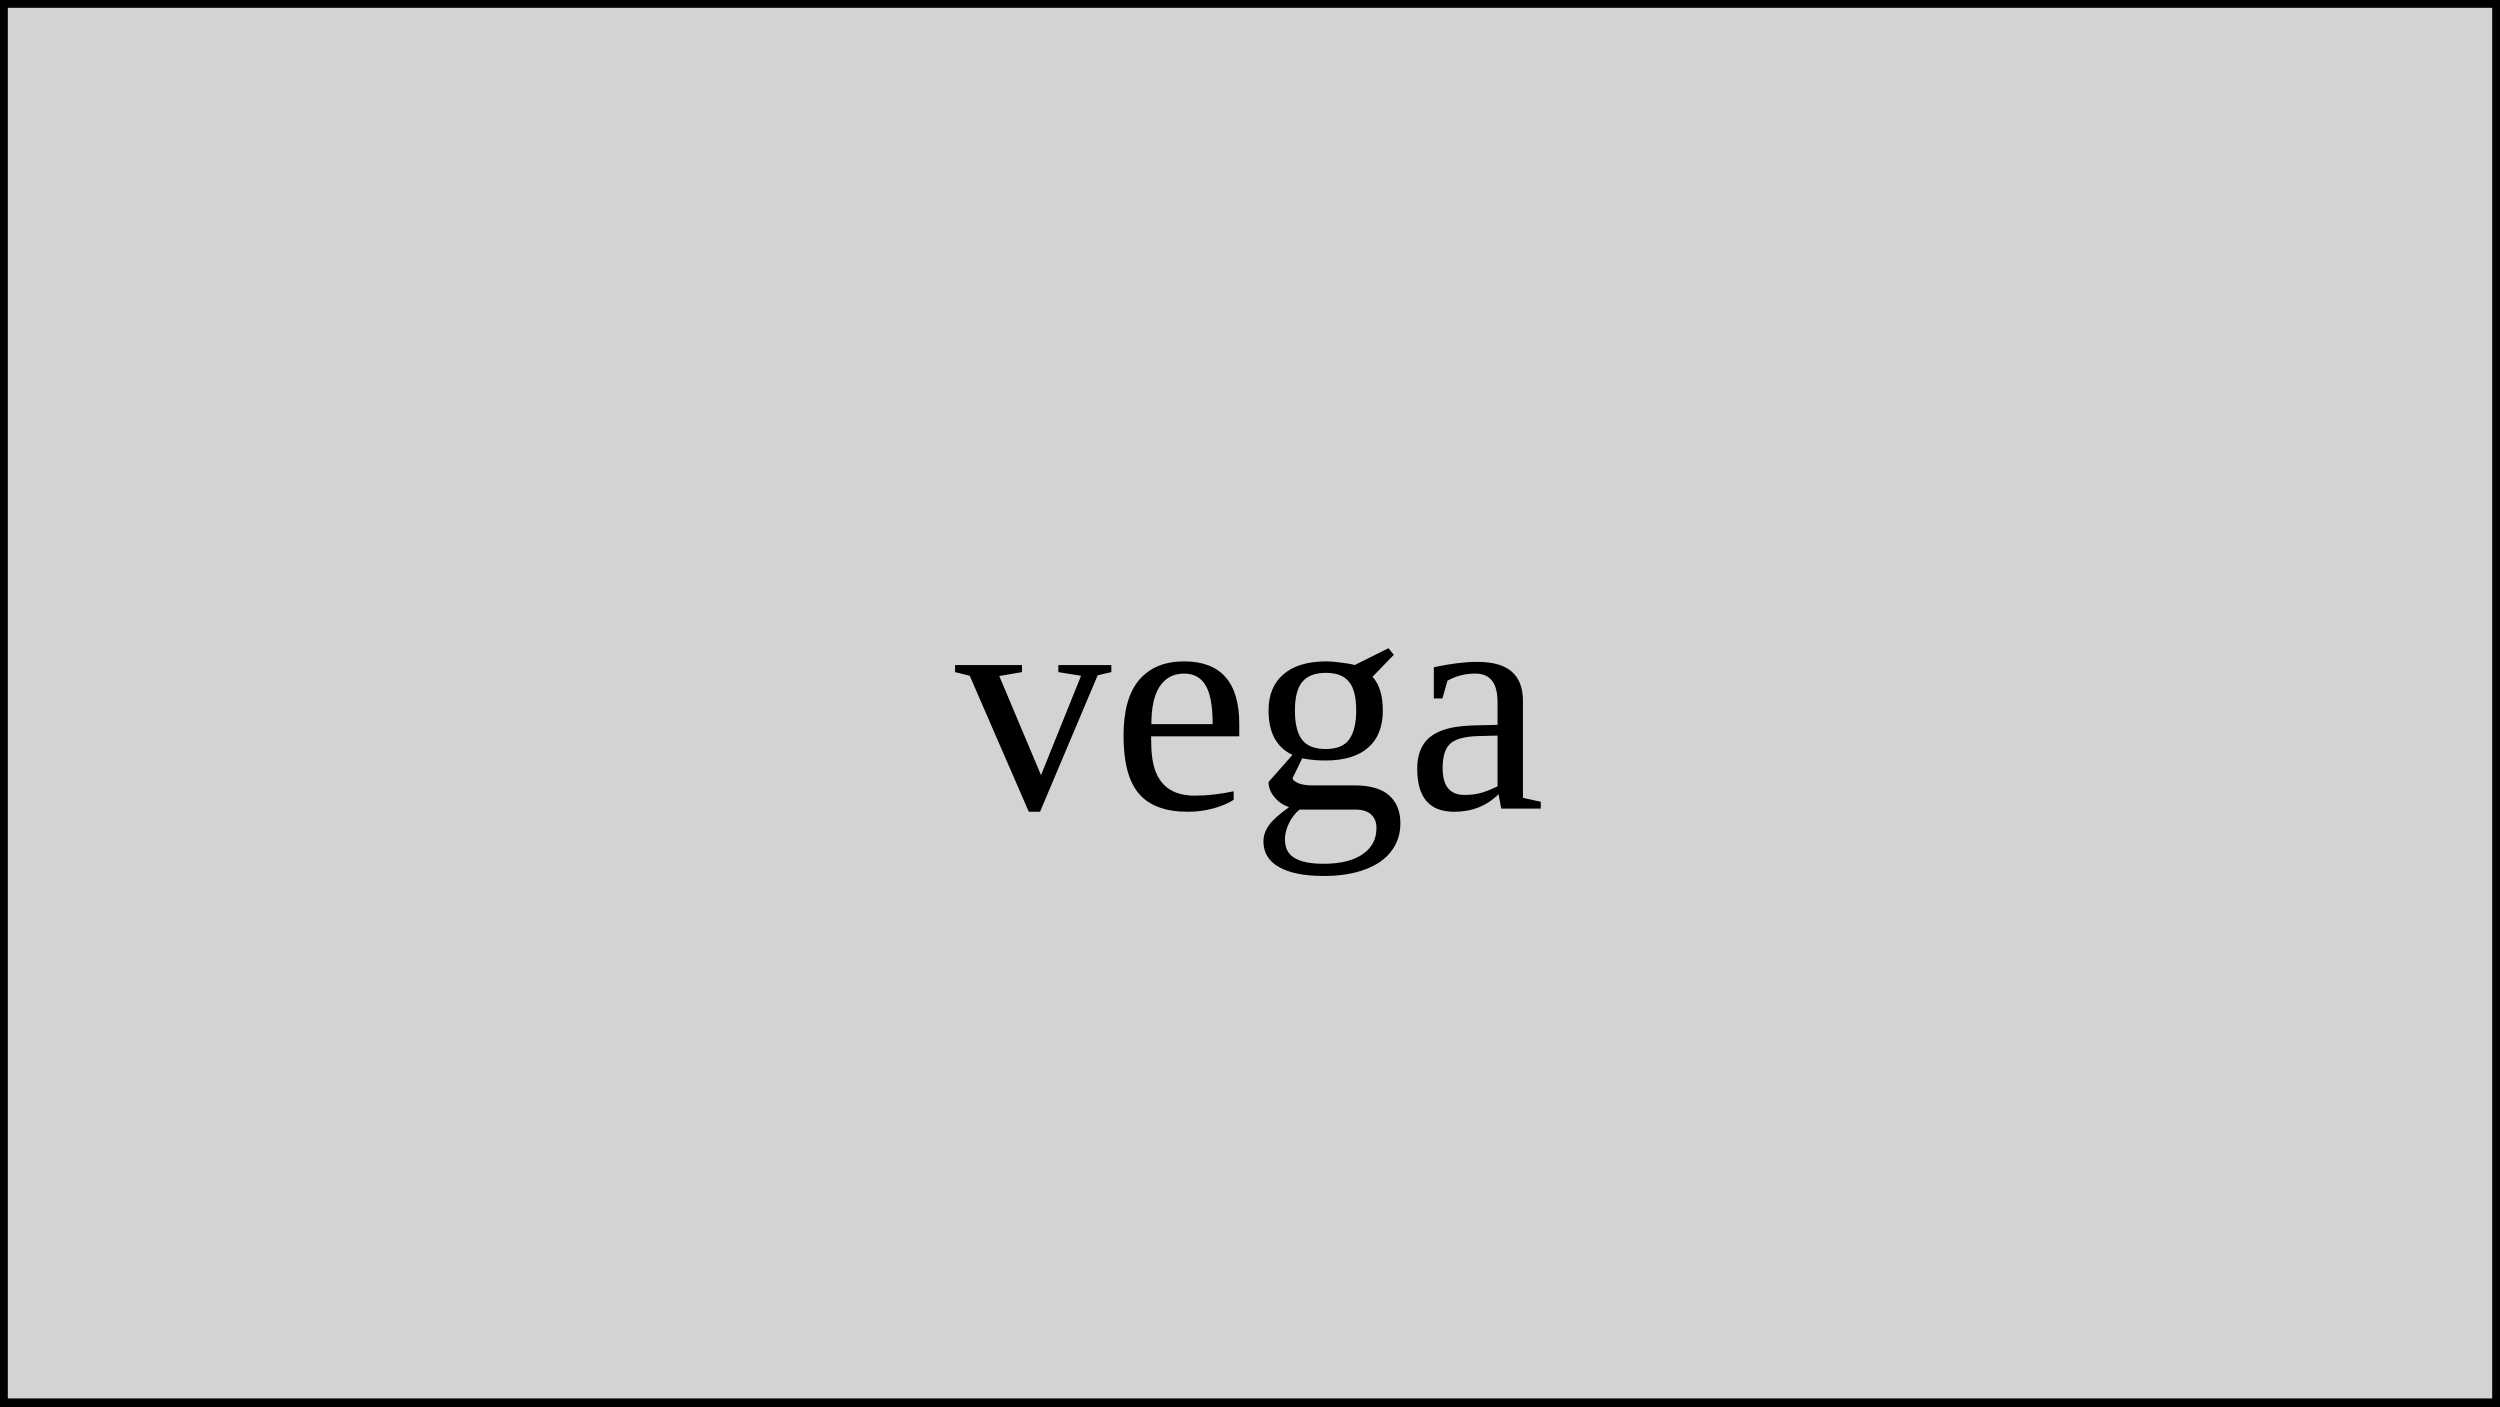
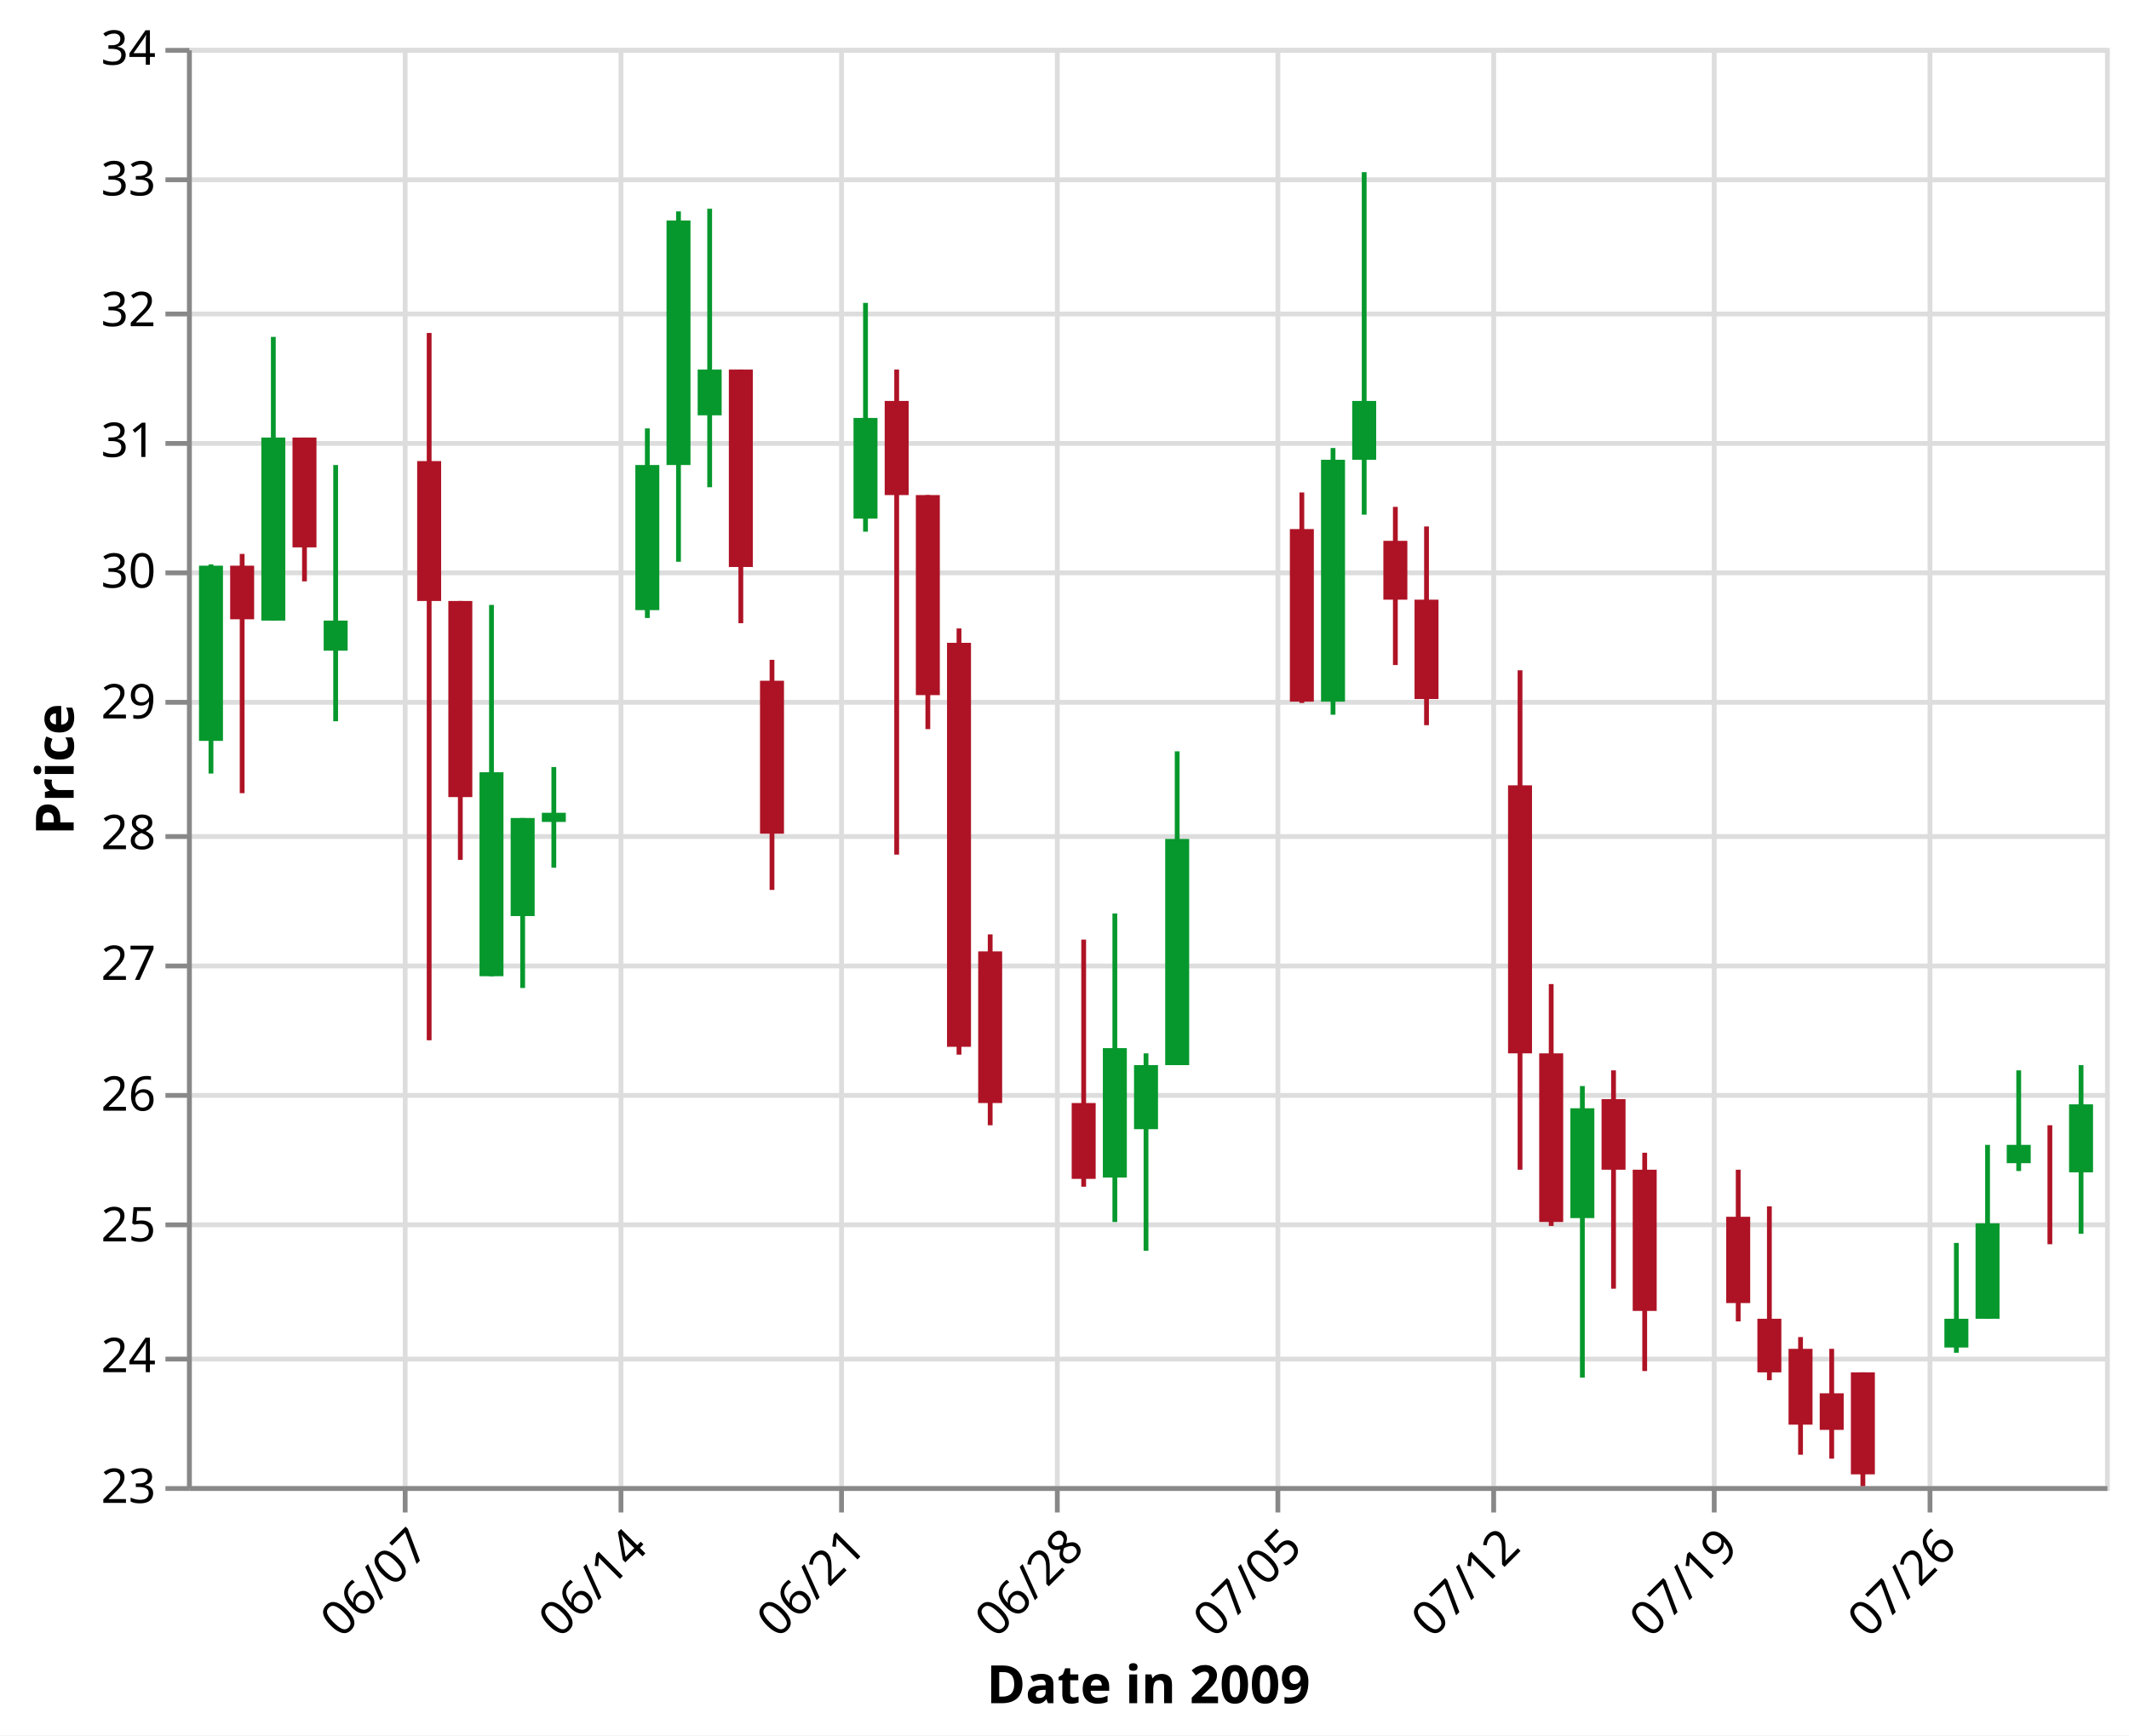
- <svg xmlns="http://www.w3.org/2000/svg" width="160" height="90" viewBox="0 0 160 90">
-   <rect width="100%" height="100%" fill="lightgray" stroke="black" />
-   <text x="80" y="45" font-size="20" text-anchor="middle" dominant-baseline="central" fill="black">vega</text>
+ <svg xmlns="http://www.w3.org/2000/svg" version="1.1" class="marks" width="444" height="362" viewBox="0 0 444 362">
+   <rect width="444" height="362" fill="white" />
+   <g fill="none" stroke-miterlimit="4" transform="translate(39,10)">
+     <g class="mark-group role-frame root" role="graphics-object" aria-roledescription="group mark container">
+       <g transform="translate(0,0)">
+         <path class="background" aria-hidden="true" d="M0.5,0.5h400v300h-400Z" stroke="#ddd" />
+         <g>
+           <g class="mark-group role-axis" aria-hidden="true">
+             <g transform="translate(0.5,300.5)">
+               <path class="background" aria-hidden="true" d="M0,0h0v0h0Z" pointer-events="none" />
+               <g>
+                 <g class="mark-rule role-axis-grid" pointer-events="none">
+                   <line transform="translate(45,-300)" x2="0" y2="300" stroke="#ddd" stroke-width="1" opacity="1" />
+                   <line transform="translate(90,-300)" x2="0" y2="300" stroke="#ddd" stroke-width="1" opacity="1" />
+                   <line transform="translate(136,-300)" x2="0" y2="300" stroke="#ddd" stroke-width="1" opacity="1" />
+                   <line transform="translate(181,-300)" x2="0" y2="300" stroke="#ddd" stroke-width="1" opacity="1" />
+                   <line transform="translate(227,-300)" x2="0" y2="300" stroke="#ddd" stroke-width="1" opacity="1" />
+                   <line transform="translate(272,-300)" x2="0" y2="300" stroke="#ddd" stroke-width="1" opacity="1" />
+                   <line transform="translate(318,-300)" x2="0" y2="300" stroke="#ddd" stroke-width="1" opacity="1" />
+                   <line transform="translate(363,-300)" x2="0" y2="300" stroke="#ddd" stroke-width="1" opacity="1" />
+                 </g>
+               </g>
+               <path class="foreground" aria-hidden="true" d="" pointer-events="none" display="none" />
+             </g>
+           </g>
+           <g class="mark-group role-axis" aria-hidden="true">
+             <g transform="translate(0.5,0.5)">
+               <path class="background" aria-hidden="true" d="M0,0h0v0h0Z" pointer-events="none" />
+               <g>
+                 <g class="mark-rule role-axis-grid" pointer-events="none">
+                   <line transform="translate(0,300)" x2="400" y2="0" stroke="#ddd" stroke-width="1" opacity="1" />
+                   <line transform="translate(0,273)" x2="400" y2="0" stroke="#ddd" stroke-width="1" opacity="1" />
+                   <line transform="translate(0,245)" x2="400" y2="0" stroke="#ddd" stroke-width="1" opacity="1" />
+                   <line transform="translate(0,218)" x2="400" y2="0" stroke="#ddd" stroke-width="1" opacity="1" />
+                   <line transform="translate(0,191)" x2="400" y2="0" stroke="#ddd" stroke-width="1" opacity="1" />
+                   <line transform="translate(0,164)" x2="400" y2="0" stroke="#ddd" stroke-width="1" opacity="1" />
+                   <line transform="translate(0,136)" x2="400" y2="0" stroke="#ddd" stroke-width="1" opacity="1" />
+                   <line transform="translate(0,109)" x2="400" y2="0" stroke="#ddd" stroke-width="1" opacity="1" />
+                   <line transform="translate(0,82)" x2="400" y2="0" stroke="#ddd" stroke-width="1" opacity="1" />
+                   <line transform="translate(0,55)" x2="400" y2="0" stroke="#ddd" stroke-width="1" opacity="1" />
+                   <line transform="translate(0,27)" x2="400" y2="0" stroke="#ddd" stroke-width="1" opacity="1" />
+                   <line transform="translate(0,0)" x2="400" y2="0" stroke="#ddd" stroke-width="1" opacity="1" />
+                 </g>
+               </g>
+               <path class="foreground" aria-hidden="true" d="" pointer-events="none" display="none" />
+             </g>
+           </g>
+           <g class="mark-group role-axis" role="graphics-symbol" aria-roledescription="axis" aria-label="X-axis titled 'Date in 2009' for a time scale with values from 05/31 to 07/31">
+             <g transform="translate(0.5,300.5)">
+               <path class="background" aria-hidden="true" d="M0,0h0v0h0Z" pointer-events="none" />
+               <g>
+                 <g class="mark-rule role-axis-tick" pointer-events="none">
+                   <line transform="translate(45,0)" x2="0" y2="5" stroke="#888" stroke-width="1" opacity="1" />
+                   <line transform="translate(90,0)" x2="0" y2="5" stroke="#888" stroke-width="1" opacity="1" />
+                   <line transform="translate(136,0)" x2="0" y2="5" stroke="#888" stroke-width="1" opacity="1" />
+                   <line transform="translate(181,0)" x2="0" y2="5" stroke="#888" stroke-width="1" opacity="1" />
+                   <line transform="translate(227,0)" x2="0" y2="5" stroke="#888" stroke-width="1" opacity="1" />
+                   <line transform="translate(272,0)" x2="0" y2="5" stroke="#888" stroke-width="1" opacity="1" />
+                   <line transform="translate(318,0)" x2="0" y2="5" stroke="#888" stroke-width="1" opacity="1" />
+                   <line transform="translate(363,0)" x2="0" y2="5" stroke="#888" stroke-width="1" opacity="1" />
+                 </g>
+                 <g class="mark-text role-axis-label" pointer-events="none">
+                   <text text-anchor="end" transform="translate(44.8125,7) rotate(315) translate(0,8)" font-family="sans-serif" font-size="10px" fill="#000" opacity="1">06/07</text>
+                   <text text-anchor="end" transform="translate(90.3125,7) rotate(315) translate(0,8)" font-family="sans-serif" font-size="10px" fill="#000" opacity="1">06/14</text>
+                   <text text-anchor="end" transform="translate(135.8125,7) rotate(315) translate(0,8)" font-family="sans-serif" font-size="10px" fill="#000" opacity="1">06/21</text>
+                   <text text-anchor="end" transform="translate(181.3125,7) rotate(315) translate(0,8)" font-family="sans-serif" font-size="10px" fill="#000" opacity="1">06/28</text>
+                   <text text-anchor="end" transform="translate(226.8125,7) rotate(315) translate(0,8)" font-family="sans-serif" font-size="10px" fill="#000" opacity="1">07/05</text>
+                   <text text-anchor="end" transform="translate(272.3125,7) rotate(315) translate(0,8)" font-family="sans-serif" font-size="10px" fill="#000" opacity="1">07/12</text>
+                   <text text-anchor="end" transform="translate(317.8125,7) rotate(315) translate(0,8)" font-family="sans-serif" font-size="10px" fill="#000" opacity="1">07/19</text>
+                   <text text-anchor="end" transform="translate(363.3125,7) rotate(315) translate(0,8)" font-family="sans-serif" font-size="10px" fill="#000" opacity="1">07/26</text>
+                 </g>
+                 <g class="mark-rule role-axis-domain" pointer-events="none">
+                   <line transform="translate(0,0)" x2="400" y2="0" stroke="#888" stroke-width="1" opacity="1" />
+                 </g>
+                 <g class="mark-text role-axis-title" pointer-events="none">
+                   <text text-anchor="middle" transform="translate(200,44.78409)" font-family="sans-serif" font-size="11px" font-weight="bold" fill="#000" opacity="1">Date in 2009</text>
+                 </g>
+               </g>
+               <path class="foreground" aria-hidden="true" d="" pointer-events="none" display="none" />
+             </g>
+           </g>
+           <g class="mark-group role-axis" role="graphics-symbol" aria-roledescription="axis" aria-label="Y-axis titled 'Price' for a linear scale with values from 23 to 34">
+             <g transform="translate(0.5,0.5)">
+               <path class="background" aria-hidden="true" d="M0,0h0v0h0Z" pointer-events="none" />
+               <g>
+                 <g class="mark-rule role-axis-tick" pointer-events="none">
+                   <line transform="translate(0,300)" x2="-5" y2="0" stroke="#888" stroke-width="1" opacity="1" />
+                   <line transform="translate(0,273)" x2="-5" y2="0" stroke="#888" stroke-width="1" opacity="1" />
+                   <line transform="translate(0,245)" x2="-5" y2="0" stroke="#888" stroke-width="1" opacity="1" />
+                   <line transform="translate(0,218)" x2="-5" y2="0" stroke="#888" stroke-width="1" opacity="1" />
+                   <line transform="translate(0,191)" x2="-5" y2="0" stroke="#888" stroke-width="1" opacity="1" />
+                   <line transform="translate(0,164)" x2="-5" y2="0" stroke="#888" stroke-width="1" opacity="1" />
+                   <line transform="translate(0,136)" x2="-5" y2="0" stroke="#888" stroke-width="1" opacity="1" />
+                   <line transform="translate(0,109)" x2="-5" y2="0" stroke="#888" stroke-width="1" opacity="1" />
+                   <line transform="translate(0,82)" x2="-5" y2="0" stroke="#888" stroke-width="1" opacity="1" />
+                   <line transform="translate(0,55)" x2="-5" y2="0" stroke="#888" stroke-width="1" opacity="1" />
+                   <line transform="translate(0,27)" x2="-5" y2="0" stroke="#888" stroke-width="1" opacity="1" />
+                   <line transform="translate(0,0)" x2="-5" y2="0" stroke="#888" stroke-width="1" opacity="1" />
+                 </g>
+                 <g class="mark-text role-axis-label" pointer-events="none">
+                   <text text-anchor="end" transform="translate(-7,303)" font-family="sans-serif" font-size="10px" fill="#000" opacity="1">23</text>
+                   <text text-anchor="end" transform="translate(-7,275.7273)" font-family="sans-serif" font-size="10px" fill="#000" opacity="1">24</text>
+                   <text text-anchor="end" transform="translate(-7,248.4545)" font-family="sans-serif" font-size="10px" fill="#000" opacity="1">25</text>
+                   <text text-anchor="end" transform="translate(-7,221.1818)" font-family="sans-serif" font-size="10px" fill="#000" opacity="1">26</text>
+                   <text text-anchor="end" transform="translate(-7,193.9091)" font-family="sans-serif" font-size="10px" fill="#000" opacity="1">27</text>
+                   <text text-anchor="end" transform="translate(-7,166.6364)" font-family="sans-serif" font-size="10px" fill="#000" opacity="1">28</text>
+                   <text text-anchor="end" transform="translate(-7,139.3636)" font-family="sans-serif" font-size="10px" fill="#000" opacity="1">29</text>
+                   <text text-anchor="end" transform="translate(-7,112.0909)" font-family="sans-serif" font-size="10px" fill="#000" opacity="1">30</text>
+                   <text text-anchor="end" transform="translate(-7,84.81818)" font-family="sans-serif" font-size="10px" fill="#000" opacity="1">31</text>
+                   <text text-anchor="end" transform="translate(-7,57.54545)" font-family="sans-serif" font-size="10px" fill="#000" opacity="1">32</text>
+                   <text text-anchor="end" transform="translate(-7,30.27273)" font-family="sans-serif" font-size="10px" fill="#000" opacity="1">33</text>
+                   <text text-anchor="end" transform="translate(-7,3)" font-family="sans-serif" font-size="10px" fill="#000" opacity="1">34</text>
+                 </g>
+                 <g class="mark-rule role-axis-domain" pointer-events="none">
+                   <line transform="translate(0,300)" x2="0" y2="-300" stroke="#888" stroke-width="1" opacity="1" />
+                 </g>
+                 <g class="mark-text role-axis-title" pointer-events="none">
+                   <text text-anchor="middle" transform="translate(-22.13333,150) rotate(-90) translate(0,-2)" font-family="sans-serif" font-size="11px" font-weight="bold" fill="#000" opacity="1">Price</text>
+                 </g>
+               </g>
+               <path class="foreground" aria-hidden="true" d="" pointer-events="none" display="none" />
+             </g>
+           </g>
+           <g class="mark-rule role-mark layer_0_marks" role="graphics-object" aria-roledescription="rule mark container">
+             <line aria-label="Date in 2009: 05/31; low: 28.45; high: 30.05" role="graphics-symbol" aria-roledescription="rule mark" transform="translate(5,151.3636)" x2="0" y2="-43.636" stroke="#06982d" />
+             <line aria-label="Date in 2009: 06/01; low: 28.3; high: 30.13" role="graphics-symbol" aria-roledescription="rule mark" transform="translate(11.5,155.4545)" x2="0" y2="-49.909" stroke="#ae1325" />
+             <line aria-label="Date in 2009: 06/02; low: 29.62; high: 31.79" role="graphics-symbol" aria-roledescription="rule mark" transform="translate(18,119.4545)" x2="0" y2="-59.182" stroke="#06982d" />
+             <line aria-label="Date in 2009: 06/03; low: 29.92; high: 31.02" role="graphics-symbol" aria-roledescription="rule mark" transform="translate(24.5,111.2727)" x2="0" y2="-30" stroke="#ae1325" />
+             <line aria-label="Date in 2009: 06/04; low: 28.85; high: 30.81" role="graphics-symbol" aria-roledescription="rule mark" transform="translate(31,140.4545)" x2="0" y2="-53.455" stroke="#06982d" />
+             <line aria-label="Date in 2009: 06/07; low: 26.41; high: 31.82" role="graphics-symbol" aria-roledescription="rule mark" transform="translate(50.5,207)" x2="0" y2="-147.545" stroke="#ae1325" />
+             <line aria-label="Date in 2009: 06/08; low: 27.79; high: 29.77" role="graphics-symbol" aria-roledescription="rule mark" transform="translate(57,169.3636)" x2="0" y2="-54" stroke="#ae1325" />
+             <line aria-label="Date in 2009: 06/09; low: 26.9; high: 29.74" role="graphics-symbol" aria-roledescription="rule mark" transform="translate(63.5,193.6364)" x2="0" y2="-77.455" stroke="#06982d" />
+             <line aria-label="Date in 2009: 06/10; low: 26.81; high: 28.11" role="graphics-symbol" aria-roledescription="rule mark" transform="translate(70,196.0909)" x2="0" y2="-35.455" stroke="#06982d" />
+             <line aria-label="Date in 2009: 06/11; low: 27.73; high: 28.5" role="graphics-symbol" aria-roledescription="rule mark" transform="translate(76.5,171)" x2="0" y2="-21" stroke="#06982d" />
+             <line aria-label="Date in 2009: 06/14; low: 29.64; high: 31.09" role="graphics-symbol" aria-roledescription="rule mark" transform="translate(96,118.9091)" x2="0" y2="-39.545" stroke="#06982d" />
+             <line aria-label="Date in 2009: 06/15; low: 30.07; high: 32.75" role="graphics-symbol" aria-roledescription="rule mark" transform="translate(102.5,107.1818)" x2="0" y2="-73.091" stroke="#06982d" />
+             <line aria-label="Date in 2009: 06/16; low: 30.64; high: 32.77" role="graphics-symbol" aria-roledescription="rule mark" transform="translate(109,91.63636)" x2="0" y2="-58.091" stroke="#06982d" />
+             <line aria-label="Date in 2009: 06/17; low: 29.6; high: 31.54" role="graphics-symbol" aria-roledescription="rule mark" transform="translate(115.5,120)" x2="0" y2="-52.909" stroke="#ae1325" />
+             <line aria-label="Date in 2009: 06/18; low: 27.56; high: 29.32" role="graphics-symbol" aria-roledescription="rule mark" transform="translate(122,175.6364)" x2="0" y2="-48" stroke="#ae1325" />
+             <line aria-label="Date in 2009: 06/21; low: 30.3; high: 32.05" role="graphics-symbol" aria-roledescription="rule mark" transform="translate(141.5,100.9091)" x2="0" y2="-47.727" stroke="#06982d" />
+             <line aria-label="Date in 2009: 06/22; low: 27.83; high: 31.54" role="graphics-symbol" aria-roledescription="rule mark" transform="translate(148,168.2727)" x2="0" y2="-101.182" stroke="#ae1325" />
+             <line aria-label="Date in 2009: 06/23; low: 28.79; high: 30.58" role="graphics-symbol" aria-roledescription="rule mark" transform="translate(154.5,142.0909)" x2="0" y2="-48.818" stroke="#ae1325" />
+             <line aria-label="Date in 2009: 06/24; low: 26.3; high: 29.56" role="graphics-symbol" aria-roledescription="rule mark" transform="translate(161,210)" x2="0" y2="-88.909" stroke="#ae1325" />
+             <line aria-label="Date in 2009: 06/25; low: 25.76; high: 27.22" role="graphics-symbol" aria-roledescription="rule mark" transform="translate(167.5,224.7273)" x2="0" y2="-39.818" stroke="#ae1325" />
+             <line aria-label="Date in 2009: 06/28; low: 25.29; high: 27.18" role="graphics-symbol" aria-roledescription="rule mark" transform="translate(187,237.5455)" x2="0" y2="-51.545" stroke="#ae1325" />
+             <line aria-label="Date in 2009: 06/29; low: 25.02; high: 27.38" role="graphics-symbol" aria-roledescription="rule mark" transform="translate(193.5,244.9091)" x2="0" y2="-64.364" stroke="#06982d" />
+             <line aria-label="Date in 2009: 06/30; low: 24.8; high: 26.31" role="graphics-symbol" aria-roledescription="rule mark" transform="translate(200,250.9091)" x2="0" y2="-41.182" stroke="#06982d" />
+             <line aria-label="Date in 2009: 07/01; low: 26.22; high: 28.62" role="graphics-symbol" aria-roledescription="rule mark" transform="translate(206.5,212.1818)" x2="0" y2="-65.455" stroke="#06982d" />
+             <line aria-label="Date in 2009: 07/05; low: 28.99; high: 30.6" role="graphics-symbol" aria-roledescription="rule mark" transform="translate(232.5,136.6364)" x2="0" y2="-43.909" stroke="#ae1325" />
+             <line aria-label="Date in 2009: 07/06; low: 28.9; high: 30.94" role="graphics-symbol" aria-roledescription="rule mark" transform="translate(239,139.0909)" x2="0" y2="-55.636" stroke="#06982d" />
+             <line aria-label="Date in 2009: 07/07; low: 30.43; high: 33.05" role="graphics-symbol" aria-roledescription="rule mark" transform="translate(245.5,97.36364)" x2="0" y2="-71.455" stroke="#06982d" />
+             <line aria-label="Date in 2009: 07/08; low: 29.28; high: 30.49" role="graphics-symbol" aria-roledescription="rule mark" transform="translate(252,128.7273)" x2="0" y2="-33" stroke="#ae1325" />
+             <line aria-label="Date in 2009: 07/09; low: 28.82; high: 30.34" role="graphics-symbol" aria-roledescription="rule mark" transform="translate(258.5,141.2727)" x2="0" y2="-41.455" stroke="#ae1325" />
+             <line aria-label="Date in 2009: 07/12; low: 25.42; high: 29.24" role="graphics-symbol" aria-roledescription="rule mark" transform="translate(278,234)" x2="0" y2="-104.182" stroke="#ae1325" />
+             <line aria-label="Date in 2009: 07/13; low: 24.99; high: 26.84" role="graphics-symbol" aria-roledescription="rule mark" transform="translate(284.5,245.7273)" x2="0" y2="-50.455" stroke="#ae1325" />
+             <line aria-label="Date in 2009: 07/14; low: 23.83; high: 26.06" role="graphics-symbol" aria-roledescription="rule mark" transform="translate(291,277.3636)" x2="0" y2="-60.818" stroke="#06982d" />
+             <line aria-label="Date in 2009: 07/15; low: 24.51; high: 26.18" role="graphics-symbol" aria-roledescription="rule mark" transform="translate(297.5,258.8182)" x2="0" y2="-45.545" stroke="#ae1325" />
+             <line aria-label="Date in 2009: 07/16; low: 23.88; high: 25.55" role="graphics-symbol" aria-roledescription="rule mark" transform="translate(304,276)" x2="0" y2="-45.545" stroke="#ae1325" />
+             <line aria-label="Date in 2009: 07/19; low: 24.26; high: 25.42" role="graphics-symbol" aria-roledescription="rule mark" transform="translate(323.5,265.6364)" x2="0" y2="-31.636" stroke="#ae1325" />
+             <line aria-label="Date in 2009: 07/20; low: 23.81; high: 25.14" role="graphics-symbol" aria-roledescription="rule mark" transform="translate(330,277.9091)" x2="0" y2="-36.273" stroke="#ae1325" />
+             <line aria-label="Date in 2009: 07/21; low: 23.24; high: 24.14" role="graphics-symbol" aria-roledescription="rule mark" transform="translate(336.5,293.4545)" x2="0" y2="-24.545" stroke="#ae1325" />
+             <line aria-label="Date in 2009: 07/22; low: 23.21; high: 24.05" role="graphics-symbol" aria-roledescription="rule mark" transform="translate(343,294.2727)" x2="0" y2="-22.909" stroke="#ae1325" />
+             <line aria-label="Date in 2009: 07/23; low: 23; high: 23.87" role="graphics-symbol" aria-roledescription="rule mark" transform="translate(349.5,300)" x2="0" y2="-23.727" stroke="#ae1325" />
+             <line aria-label="Date in 2009: 07/26; low: 24.02; high: 24.86" role="graphics-symbol" aria-roledescription="rule mark" transform="translate(369,272.1818)" x2="0" y2="-22.909" stroke="#06982d" />
+             <line aria-label="Date in 2009: 07/27; low: 24.28; high: 25.61" role="graphics-symbol" aria-roledescription="rule mark" transform="translate(375.5,265.0909)" x2="0" y2="-36.273" stroke="#06982d" />
+             <line aria-label="Date in 2009: 07/28; low: 25.41; high: 26.18" role="graphics-symbol" aria-roledescription="rule mark" transform="translate(382,234.2727)" x2="0" y2="-21" stroke="#06982d" />
+             <line aria-label="Date in 2009: 07/29; low: 24.85; high: 25.76" role="graphics-symbol" aria-roledescription="rule mark" transform="translate(388.5,249.5455)" x2="0" y2="-24.818" stroke="#ae1325" />
+             <line aria-label="Date in 2009: 07/30; low: 24.93; high: 26.22" role="graphics-symbol" aria-roledescription="rule mark" transform="translate(395,247.3636)" x2="0" y2="-35.182" stroke="#06982d" />
+           </g>
+           <g class="mark-rect role-mark layer_1_marks" role="graphics-object" aria-roledescription="rect mark container">
+             <path aria-label="Date in 2009: 05/31; open: 28.7; close: 30.04" role="graphics-symbol" aria-roledescription="bar" d="M2.5,108h5v36.545h-5Z" fill="#06982d" />
+             <path aria-label="Date in 2009: 06/01; open: 30.04; close: 29.63" role="graphics-symbol" aria-roledescription="bar" d="M9,108h5v11.182h-5Z" fill="#ae1325" />
+             <path aria-label="Date in 2009: 06/02; open: 29.62; close: 31.02" role="graphics-symbol" aria-roledescription="bar" d="M15.5,81.273h5v38.182h-5Z" fill="#06982d" />
+             <path aria-label="Date in 2009: 06/03; open: 31.02; close: 30.18" role="graphics-symbol" aria-roledescription="bar" d="M22,81.273h5v22.909h-5Z" fill="#ae1325" />
+             <path aria-label="Date in 2009: 06/04; open: 29.39; close: 29.62" role="graphics-symbol" aria-roledescription="bar" d="M28.5,119.455h5v6.273h-5Z" fill="#06982d" />
+             <path aria-label="Date in 2009: 06/07; open: 30.84; close: 29.77" role="graphics-symbol" aria-roledescription="bar" d="M48,86.182h5v29.182h-5Z" fill="#ae1325" />
+             <path aria-label="Date in 2009: 06/08; open: 29.77; close: 28.27" role="graphics-symbol" aria-roledescription="bar" d="M54.5,115.364h5v40.909h-5Z" fill="#ae1325" />
+             <path aria-label="Date in 2009: 06/09; open: 26.9; close: 28.46" role="graphics-symbol" aria-roledescription="bar" d="M61,151.091h5v42.545h-5Z" fill="#06982d" />
+             <path aria-label="Date in 2009: 06/10; open: 27.36; close: 28.11" role="graphics-symbol" aria-roledescription="bar" d="M67.5,160.636h5v20.455h-5Z" fill="#06982d" />
+             <path aria-label="Date in 2009: 06/11; open: 28.08; close: 28.15" role="graphics-symbol" aria-roledescription="bar" d="M74,159.545h5v1.909h-5Z" fill="#06982d" />
+             <path aria-label="Date in 2009: 06/14; open: 29.7; close: 30.81" role="graphics-symbol" aria-roledescription="bar" d="M93.5,87h5v30.273h-5Z" fill="#06982d" />
+             <path aria-label="Date in 2009: 06/15; open: 30.81; close: 32.68" role="graphics-symbol" aria-roledescription="bar" d="M100,36h5v51h-5Z" fill="#06982d" />
+             <path aria-label="Date in 2009: 06/16; open: 31.19; close: 31.54" role="graphics-symbol" aria-roledescription="bar" d="M106.5,67.091h5v9.545h-5Z" fill="#06982d" />
+             <path aria-label="Date in 2009: 06/17; open: 31.54; close: 30.03" role="graphics-symbol" aria-roledescription="bar" d="M113,67.091h5v41.182h-5Z" fill="#ae1325" />
+             <path aria-label="Date in 2009: 06/18; open: 29.16; close: 27.99" role="graphics-symbol" aria-roledescription="bar" d="M119.5,132h5v31.909h-5Z" fill="#ae1325" />
+             <path aria-label="Date in 2009: 06/21; open: 30.4; close: 31.17" role="graphics-symbol" aria-roledescription="bar" d="M139,77.182h5v21h-5Z" fill="#06982d" />
+             <path aria-label="Date in 2009: 06/22; open: 31.3; close: 30.58" role="graphics-symbol" aria-roledescription="bar" d="M145.5,73.636h5v19.636h-5Z" fill="#ae1325" />
+             <path aria-label="Date in 2009: 06/23; open: 30.58; close: 29.05" role="graphics-symbol" aria-roledescription="bar" d="M152,93.273h5v41.727h-5Z" fill="#ae1325" />
+             <path aria-label="Date in 2009: 06/24; open: 29.45; close: 26.36" role="graphics-symbol" aria-roledescription="bar" d="M158.5,124.091h5v84.273h-5Z" fill="#ae1325" />
+             <path aria-label="Date in 2009: 06/25; open: 27.09; close: 25.93" role="graphics-symbol" aria-roledescription="bar" d="M165,188.455h5v31.636h-5Z" fill="#ae1325" />
+             <path aria-label="Date in 2009: 06/28; open: 25.93; close: 25.35" role="graphics-symbol" aria-roledescription="bar" d="M184.5,220.091h5v15.818h-5Z" fill="#ae1325" />
+             <path aria-label="Date in 2009: 06/29; open: 25.36; close: 26.35" role="graphics-symbol" aria-roledescription="bar" d="M191,208.636h5v27h-5Z" fill="#06982d" />
+             <path aria-label="Date in 2009: 06/30; open: 25.73; close: 26.22" role="graphics-symbol" aria-roledescription="bar" d="M197.5,212.182h5v13.364h-5Z" fill="#06982d" />
+             <path aria-label="Date in 2009: 07/01; open: 26.22; close: 27.95" role="graphics-symbol" aria-roledescription="bar" d="M204,165h5v47.182h-5Z" fill="#06982d" />
+             <path aria-label="Date in 2009: 07/05; open: 30.32; close: 29" role="graphics-symbol" aria-roledescription="bar" d="M230,100.364h5v36h-5Z" fill="#ae1325" />
+             <path aria-label="Date in 2009: 07/06; open: 29; close: 30.85" role="graphics-symbol" aria-roledescription="bar" d="M236.5,85.909h5v50.455h-5Z" fill="#06982d" />
+             <path aria-label="Date in 2009: 07/07; open: 30.85; close: 31.3" role="graphics-symbol" aria-roledescription="bar" d="M243,73.636h5v12.273h-5Z" fill="#06982d" />
+             <path aria-label="Date in 2009: 07/08; open: 30.23; close: 29.78" role="graphics-symbol" aria-roledescription="bar" d="M249.5,102.818h5v12.273h-5Z" fill="#ae1325" />
+             <path aria-label="Date in 2009: 07/09; open: 29.78; close: 29.02" role="graphics-symbol" aria-roledescription="bar" d="M256,115.091h5v20.727h-5Z" fill="#ae1325" />
+             <path aria-label="Date in 2009: 07/12; open: 28.36; close: 26.31" role="graphics-symbol" aria-roledescription="bar" d="M275.5,153.818h5v55.909h-5Z" fill="#ae1325" />
+             <path aria-label="Date in 2009: 07/13; open: 26.31; close: 25.02" role="graphics-symbol" aria-roledescription="bar" d="M282,209.727h5v35.182h-5Z" fill="#ae1325" />
+             <path aria-label="Date in 2009: 07/14; open: 25.05; close: 25.89" role="graphics-symbol" aria-roledescription="bar" d="M288.5,221.182h5v22.909h-5Z" fill="#06982d" />
+             <path aria-label="Date in 2009: 07/15; open: 25.96; close: 25.42" role="graphics-symbol" aria-roledescription="bar" d="M295,219.273h5v14.727h-5Z" fill="#ae1325" />
+             <path aria-label="Date in 2009: 07/16; open: 25.42; close: 24.34" role="graphics-symbol" aria-roledescription="bar" d="M301.5,234h5v29.455h-5Z" fill="#ae1325" />
+             <path aria-label="Date in 2009: 07/19; open: 25.06; close: 24.4" role="graphics-symbol" aria-roledescription="bar" d="M321,243.818h5v18h-5Z" fill="#ae1325" />
+             <path aria-label="Date in 2009: 07/20; open: 24.28; close: 23.87" role="graphics-symbol" aria-roledescription="bar" d="M327.5,265.091h5v11.182h-5Z" fill="#ae1325" />
+             <path aria-label="Date in 2009: 07/21; open: 24.05; close: 23.47" role="graphics-symbol" aria-roledescription="bar" d="M334,271.364h5v15.818h-5Z" fill="#ae1325" />
+             <path aria-label="Date in 2009: 07/22; open: 23.71; close: 23.43" role="graphics-symbol" aria-roledescription="bar" d="M340.5,280.636h5v7.636h-5Z" fill="#ae1325" />
+             <path aria-label="Date in 2009: 07/23; open: 23.87; close: 23.09" role="graphics-symbol" aria-roledescription="bar" d="M347,276.273h5v21.273h-5Z" fill="#ae1325" />
+             <path aria-label="Date in 2009: 07/26; open: 24.06; close: 24.28" role="graphics-symbol" aria-roledescription="bar" d="M366.5,265.091h5v6h-5Z" fill="#06982d" />
+             <path aria-label="Date in 2009: 07/27; open: 24.28; close: 25.01" role="graphics-symbol" aria-roledescription="bar" d="M373,245.182h5v19.909h-5Z" fill="#06982d" />
+             <path aria-label="Date in 2009: 07/28; open: 25.47; close: 25.61" role="graphics-symbol" aria-roledescription="bar" d="M379.5,228.818h5v3.818h-5Z" fill="#06982d" />
+             <path aria-label="Date in 2009: 07/29; open: 25.4; close: 25.4" role="graphics-symbol" aria-roledescription="bar" d="M386,234.545h5v0h-5Z" fill="#ae1325" />
+             <path aria-label="Date in 2009: 07/30; open: 25.4; close: 25.92" role="graphics-symbol" aria-roledescription="bar" d="M392.5,220.364h5v14.182h-5Z" fill="#06982d" />
+           </g>
+         </g>
+         <path class="foreground" aria-hidden="true" d="" display="none" />
+       </g>
+     </g>
+   </g>
</svg>
